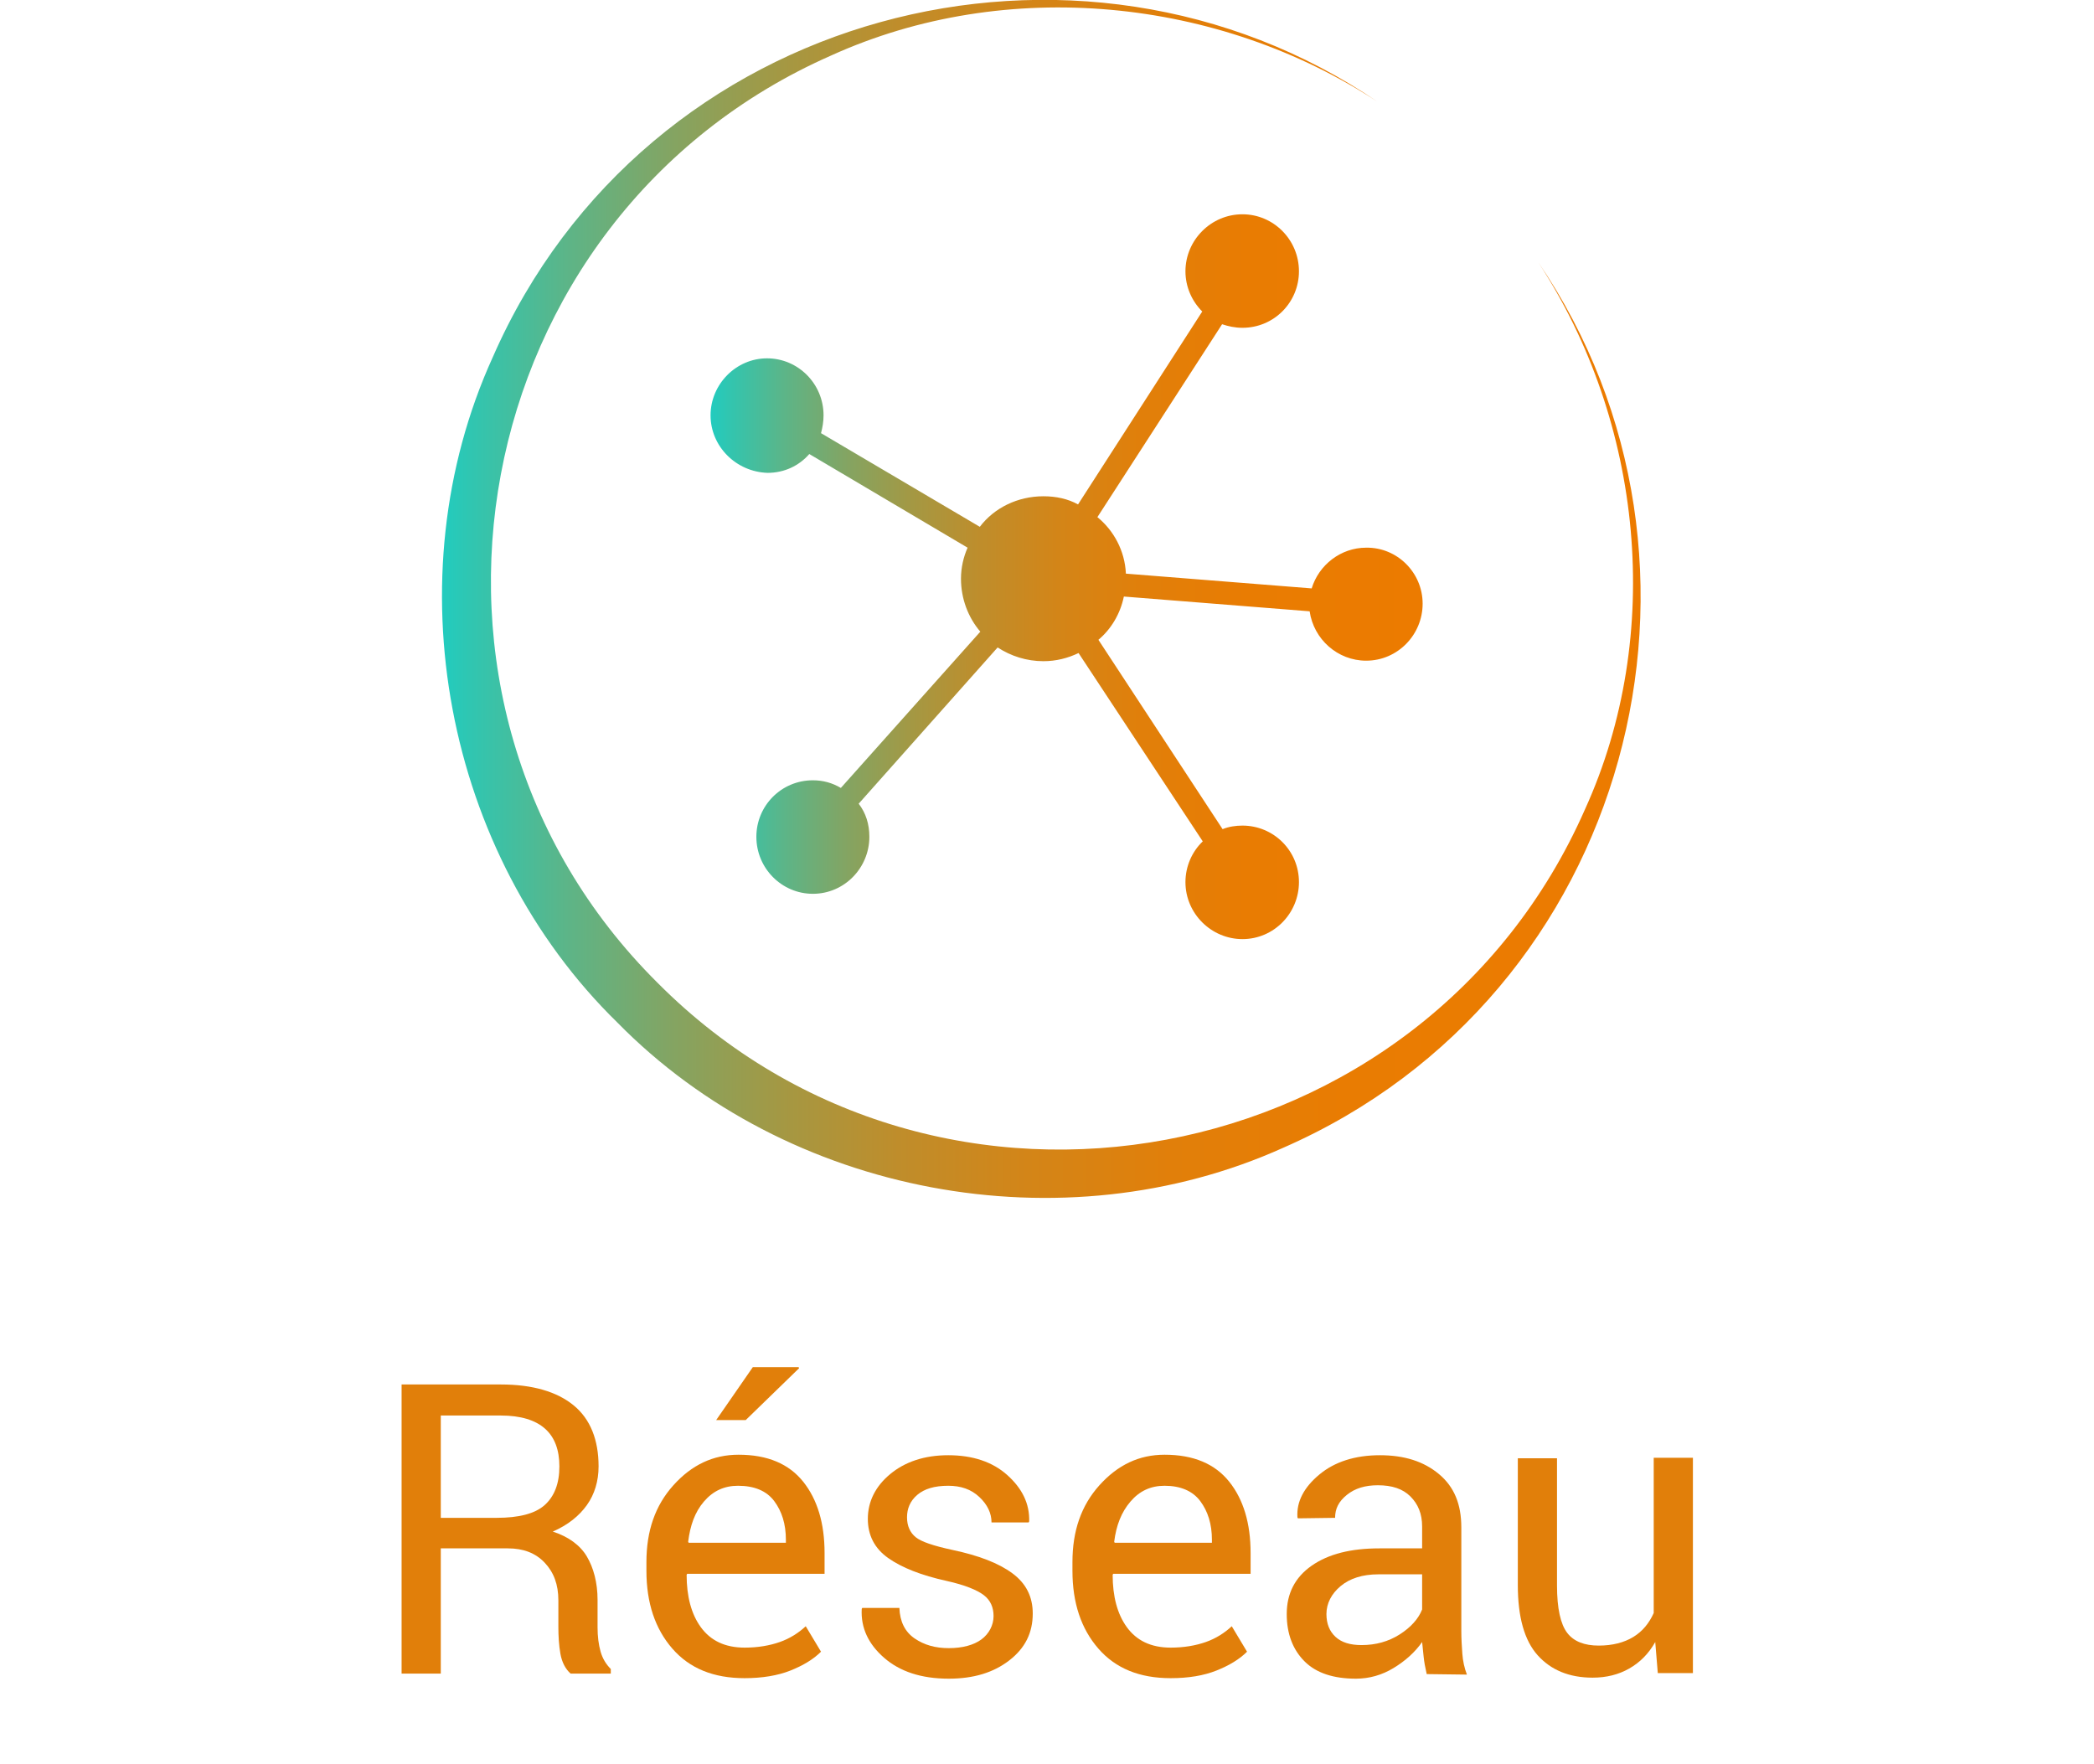
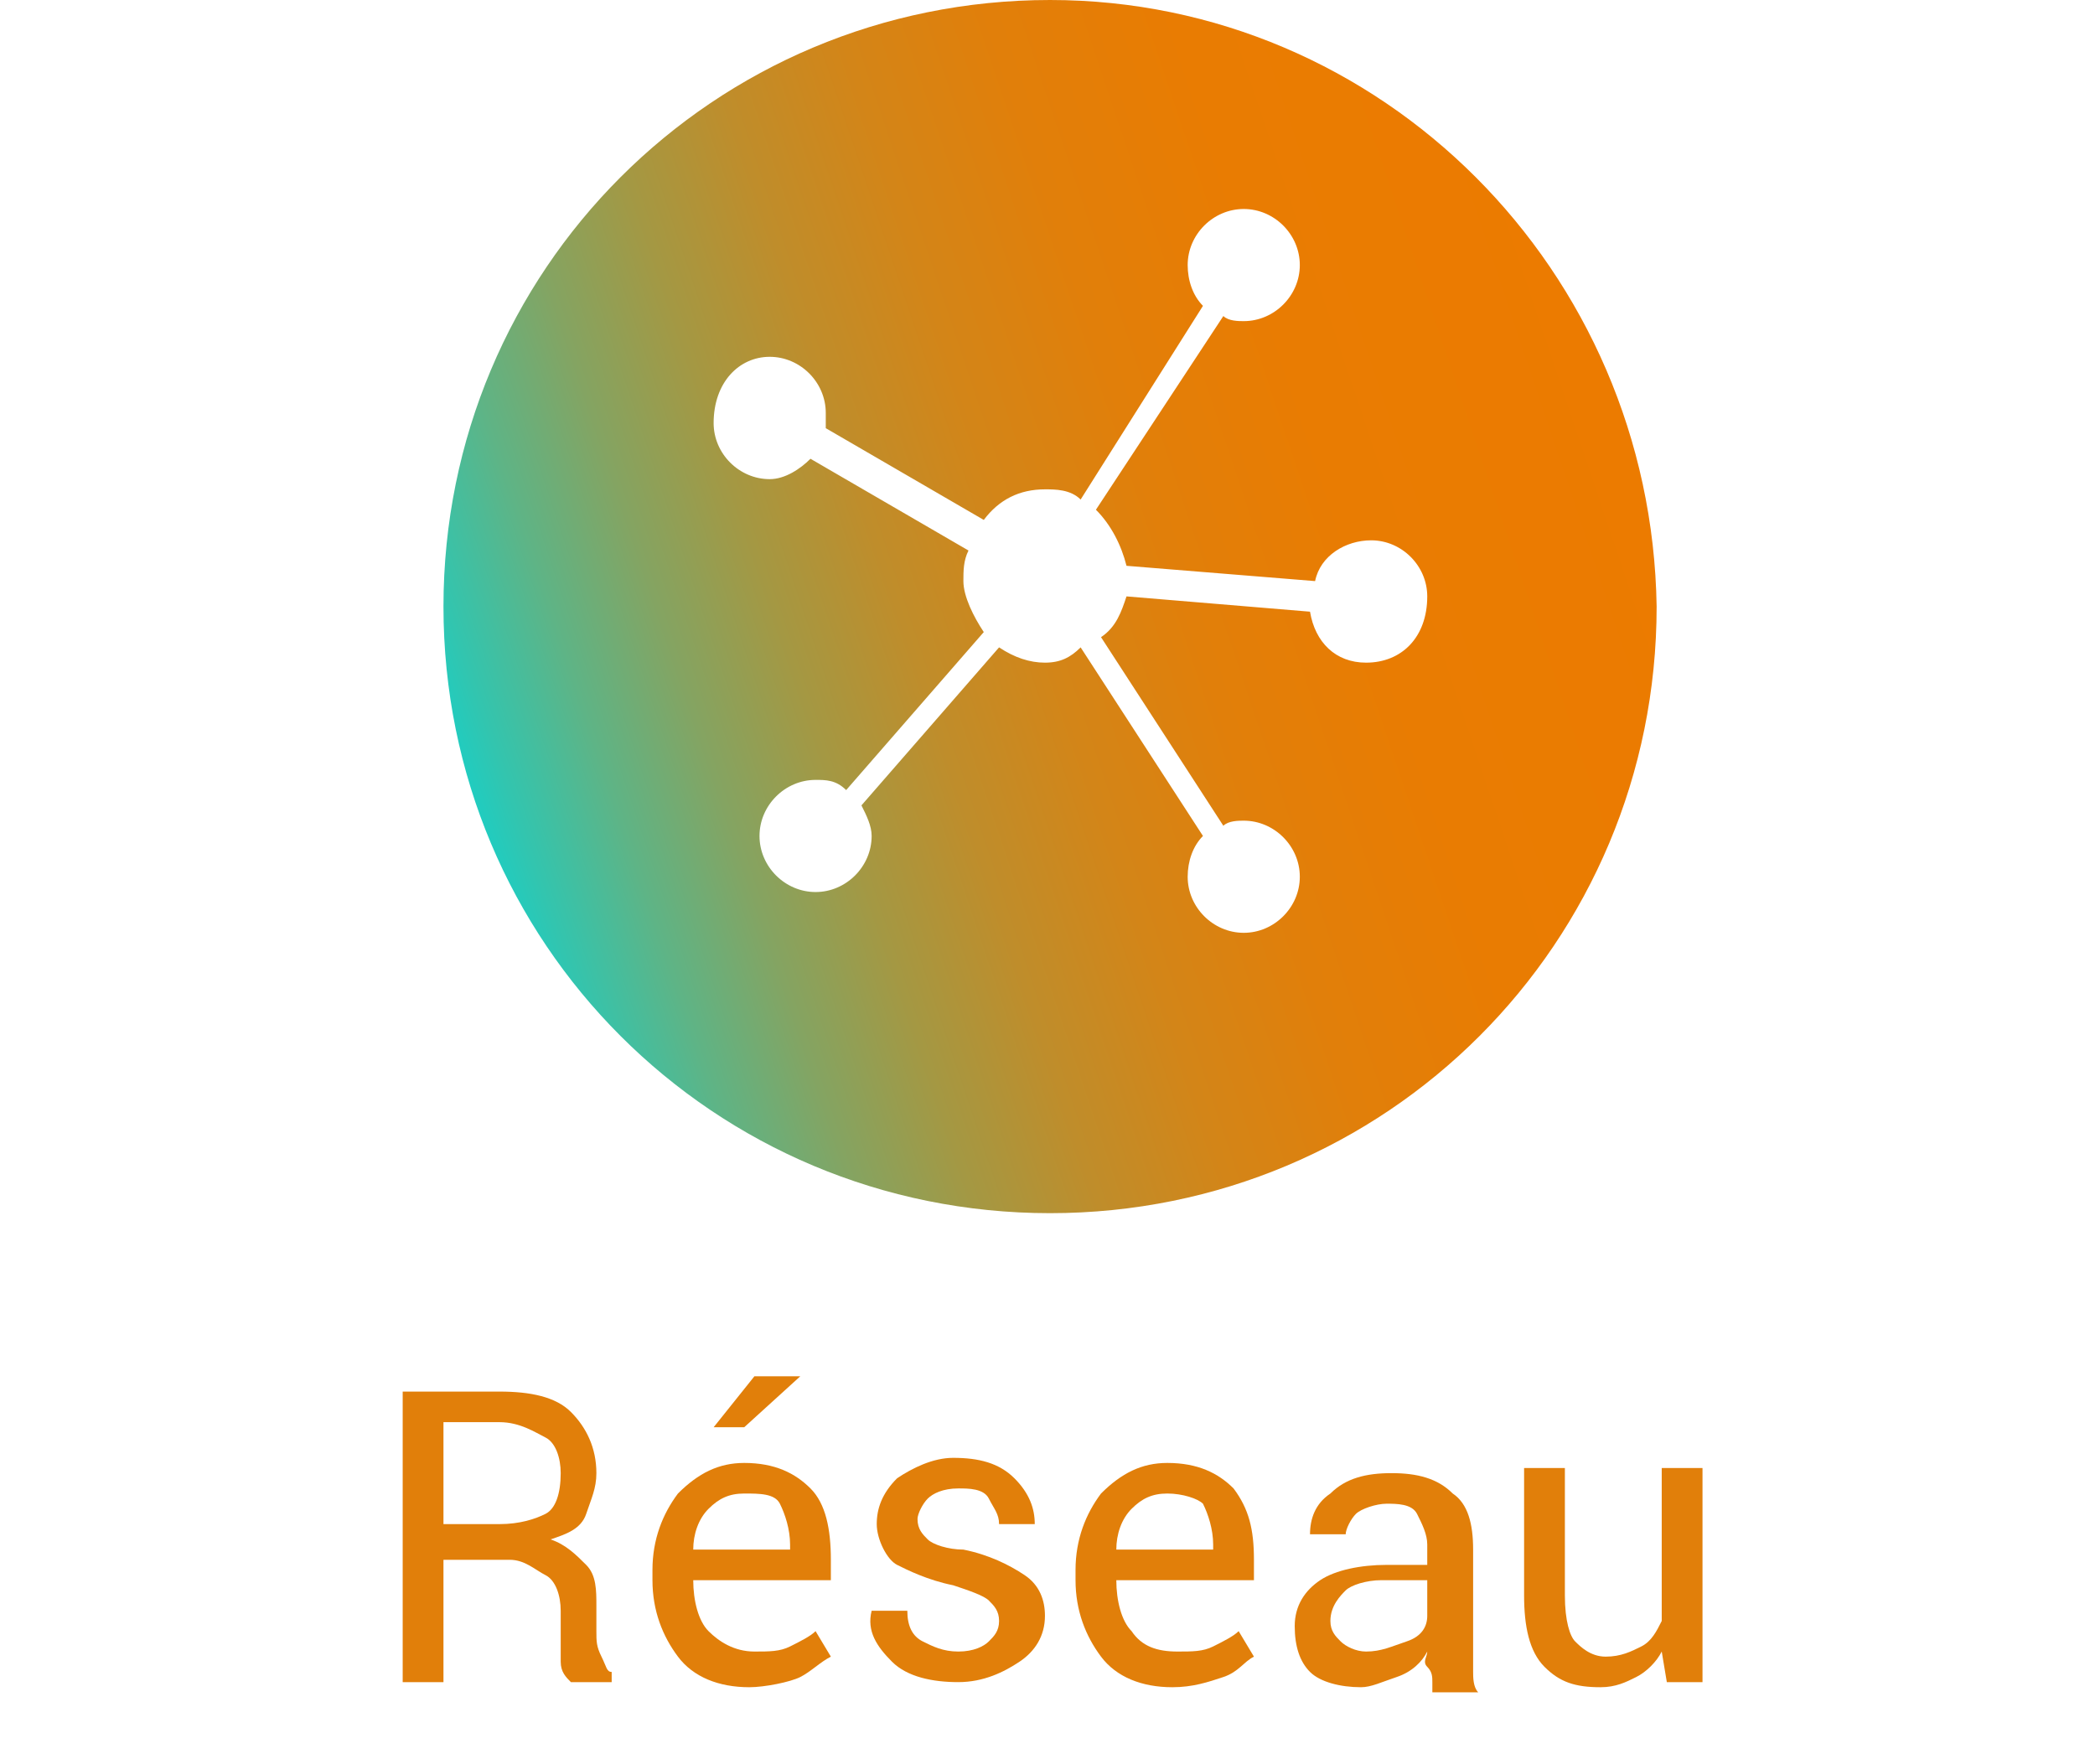
- <svg xmlns="http://www.w3.org/2000/svg" version="1.1" id="Calque_1" x="0px" y="0px" viewBox="0 0 41.14 34.64" style="enable-background:new 0 0 41.14 34.64;" xml:space="preserve">
+ <svg xmlns="http://www.w3.org/2000/svg" version="1.1" id="Calque_1" x="0px" y="0px" viewBox="0 0 41.1 34.6" style="enable-background:new 0 0 41.1 34.6;" xml:space="preserve">
  <style type="text/css">
- 	.st0{fill:#E17F0A;}
- 	.st1{fill:url(#SVGID_1_);}
- 	.st2{fill:url(#SVGID_00000158751161421978345280000000825448546412212376_);}
+ 	.st0{fill:url(#SVGID_1_);}
+ 	.st1{fill:#E17F0A;}
</style>
+   <linearGradient id="SVGID_1_" gradientUnits="userSpaceOnUse" x1="31.818" y1="8.083" x2="9.322" y2="15.643">
+     <stop offset="1.108180e-06" style="stop-color:#EC7B00" />
+     <stop offset="0.245" style="stop-color:#E97C02" />
+     <stop offset="0.392" style="stop-color:#E17F0A" />
+     <stop offset="0.512" style="stop-color:#D38518" />
+     <stop offset="0.619" style="stop-color:#BF8D2B" />
+     <stop offset="0.716" style="stop-color:#A49843" />
+     <stop offset="0.807" style="stop-color:#84A462" />
+     <stop offset="0.892" style="stop-color:#5EB486" />
+     <stop offset="0.972" style="stop-color:#32C5AF" />
+     <stop offset="1" style="stop-color:#21CCBF" />
+   </linearGradient>
+   <path class="st0" d="M20.6,0C14,0,8.7,5.3,8.7,11.9c0,6.6,5.3,11.9,11.9,11.9s11.9-5.3,11.9-11.9C32.4,5.3,27.1,0,20.6,0z M26.8,13  c-0.6,0-1-0.4-1.1-1l-3.6-0.3c-0.1,0.3-0.2,0.6-0.5,0.8l2.4,3.7c0.1-0.1,0.3-0.1,0.4-0.1c0.6,0,1.1,0.5,1.1,1.1  c0,0.6-0.5,1.1-1.1,1.1c-0.6,0-1.1-0.5-1.1-1.1c0-0.3,0.1-0.6,0.3-0.8l-2.4-3.7C21,12.9,20.8,13,20.5,13c-0.3,0-0.6-0.1-0.9-0.3  l-2.7,3.1c0.1,0.2,0.2,0.4,0.2,0.6c0,0.6-0.5,1.1-1.1,1.1c-0.6,0-1.1-0.5-1.1-1.1c0-0.6,0.5-1.1,1.1-1.1c0.2,0,0.4,0,0.6,0.2  l2.7-3.1c-0.2-0.3-0.4-0.7-0.4-1c0-0.2,0-0.4,0.1-0.6l-3.1-1.8c-0.2,0.2-0.5,0.4-0.8,0.4c-0.6,0-1.1-0.5-1.1-1.1  C14,7.5,14.5,7,15.1,7s1.1,0.5,1.1,1.1c0,0.1,0,0.2,0,0.3l3.1,1.8c0.3-0.4,0.7-0.6,1.2-0.6c0.2,0,0.5,0,0.7,0.2l2.4-3.8  c-0.2-0.2-0.3-0.5-0.3-0.8c0-0.6,0.5-1.1,1.1-1.1c0.6,0,1.1,0.5,1.1,1.1c0,0.6-0.5,1.1-1.1,1.1c-0.1,0-0.3,0-0.4-0.1l-2.5,3.8  c0.3,0.3,0.5,0.7,0.6,1.1l3.7,0.3c0.1-0.5,0.6-0.8,1.1-0.8c0.6,0,1.1,0.5,1.1,1.1C28,12.5,27.5,13,26.8,13z" />
  <g>
-     <g>
-       <path class="st0" d="M8.66,30.42v2.46H7.89V27.2h1.95c0.62,0,1.1,0.14,1.43,0.41s0.49,0.68,0.49,1.2c0,0.29-0.08,0.55-0.23,0.76    c-0.15,0.21-0.37,0.39-0.67,0.52c0.31,0.1,0.54,0.27,0.67,0.49s0.21,0.51,0.21,0.85v0.54c0,0.18,0.02,0.34,0.06,0.48    s0.11,0.25,0.2,0.34v0.09h-0.79c-0.1-0.09-0.17-0.22-0.2-0.39s-0.04-0.35-0.04-0.53v-0.52c0-0.31-0.09-0.55-0.27-0.74    c-0.18-0.19-0.42-0.28-0.72-0.28C9.98,30.42,8.66,30.42,8.66,30.42z M8.66,29.82h1.1c0.43,0,0.75-0.08,0.94-0.25    c0.19-0.17,0.29-0.42,0.29-0.76c0-0.32-0.09-0.57-0.28-0.74c-0.19-0.17-0.48-0.26-0.87-0.26H8.66V29.82z" />
-       <path class="st0" d="M14.63,32.97c-0.61,0-1.08-0.19-1.42-0.58s-0.51-0.9-0.51-1.53v-0.17c0-0.61,0.17-1.11,0.53-1.51    s0.78-0.6,1.28-0.6c0.57,0,0.99,0.18,1.27,0.53s0.42,0.82,0.42,1.4v0.41h-2.7l-0.01,0.02c0,0.42,0.09,0.77,0.28,1.03    c0.19,0.26,0.47,0.4,0.86,0.4c0.26,0,0.49-0.04,0.69-0.11s0.37-0.18,0.51-0.31l0.3,0.5c-0.15,0.15-0.35,0.27-0.6,0.37    S14.97,32.97,14.63,32.97z M14.5,29.19c-0.27,0-0.49,0.1-0.67,0.31s-0.27,0.47-0.31,0.79l0.01,0.02h1.91v-0.06    c0-0.31-0.08-0.56-0.23-0.76S14.82,29.19,14.5,29.19z M14.79,26.86h0.9l0.01,0.02l-1.05,1.02h-0.58L14.79,26.86z" />
-       <path class="st0" d="M19.52,31.75c0-0.17-0.06-0.31-0.19-0.41s-0.37-0.2-0.73-0.28c-0.5-0.11-0.88-0.26-1.15-0.45    c-0.27-0.19-0.4-0.45-0.4-0.77c0-0.34,0.15-0.64,0.44-0.88c0.29-0.24,0.67-0.37,1.14-0.37c0.48,0,0.87,0.13,1.16,0.39    c0.29,0.26,0.44,0.56,0.43,0.91l-0.01,0.02h-0.73c0-0.18-0.08-0.35-0.24-0.5s-0.36-0.22-0.61-0.22c-0.27,0-0.47,0.06-0.61,0.18    s-0.2,0.27-0.2,0.44s0.06,0.3,0.17,0.39c0.11,0.09,0.35,0.17,0.72,0.25c0.52,0.11,0.91,0.26,1.18,0.46s0.4,0.46,0.4,0.79    c0,0.38-0.15,0.68-0.46,0.92c-0.31,0.24-0.7,0.36-1.19,0.36c-0.54,0-0.96-0.14-1.27-0.41c-0.31-0.27-0.46-0.59-0.44-0.96    l0.01-0.02h0.73c0.01,0.27,0.11,0.47,0.3,0.6s0.41,0.19,0.67,0.19c0.27,0,0.49-0.06,0.64-0.17C19.43,32.1,19.52,31.93,19.52,31.75    z" />
-       <path class="st0" d="M23,32.97c-0.61,0-1.08-0.19-1.42-0.58s-0.51-0.9-0.51-1.53v-0.17c0-0.61,0.17-1.11,0.53-1.51    s0.78-0.6,1.28-0.6c0.57,0,0.99,0.18,1.27,0.53s0.42,0.82,0.42,1.4v0.41h-2.7l-0.01,0.02c0,0.42,0.09,0.77,0.28,1.03    c0.19,0.26,0.47,0.4,0.86,0.4c0.26,0,0.49-0.04,0.69-0.11s0.37-0.18,0.51-0.31l0.3,0.5c-0.15,0.15-0.35,0.27-0.6,0.37    S23.35,32.97,23,32.97z M22.88,29.19c-0.27,0-0.49,0.1-0.67,0.31s-0.28,0.47-0.32,0.79l0.01,0.02h1.91v-0.06    c0-0.31-0.08-0.56-0.23-0.76S23.19,29.19,22.88,29.19z" />
-       <path class="st0" d="M28.03,32.89c-0.03-0.13-0.05-0.24-0.06-0.34s-0.02-0.2-0.03-0.29c-0.14,0.2-0.33,0.37-0.56,0.51    s-0.48,0.21-0.74,0.21c-0.44,0-0.78-0.11-1.01-0.34s-0.35-0.54-0.35-0.93c0-0.4,0.16-0.72,0.49-0.95s0.77-0.34,1.33-0.34h0.84    v-0.43c0-0.25-0.08-0.44-0.23-0.59s-0.36-0.22-0.64-0.22c-0.25,0-0.45,0.06-0.61,0.19s-0.23,0.27-0.23,0.45l-0.73,0.01l-0.01-0.02    c-0.02-0.31,0.13-0.59,0.43-0.84s0.7-0.38,1.19-0.38c0.48,0,0.86,0.12,1.16,0.37s0.44,0.59,0.44,1.05v2.04    c0,0.15,0.01,0.3,0.02,0.44s0.04,0.28,0.09,0.41L28.03,32.89L28.03,32.89z M26.75,32.32c0.28,0,0.53-0.07,0.75-0.21    c0.22-0.14,0.37-0.31,0.44-0.49v-0.69h-0.86c-0.31,0-0.56,0.08-0.74,0.23s-0.28,0.34-0.28,0.55c0,0.19,0.06,0.34,0.18,0.45    S26.53,32.32,26.75,32.32z" />
-       <path class="st0" d="M32.52,32.26c-0.13,0.23-0.3,0.4-0.51,0.52c-0.21,0.12-0.45,0.18-0.72,0.18c-0.46,0-0.82-0.15-1.08-0.44    s-0.39-0.75-0.39-1.38v-2.49h0.77v2.5c0,0.45,0.07,0.76,0.2,0.93c0.13,0.17,0.34,0.25,0.62,0.25c0.27,0,0.5-0.06,0.68-0.17    s0.31-0.27,0.4-0.47v-3.05h0.77v4.23h-0.69L32.52,32.26z" />
-     </g>
-     <linearGradient id="SVGID_1_" gradientUnits="userSpaceOnUse" x1="32.228" y1="20.231" x2="8.679" y2="20.231" gradientTransform="matrix(1 0 0 -1 0 32)">
-       <stop offset="1.108180e-06" style="stop-color:#EC7B00" />
-       <stop offset="0.245" style="stop-color:#E97C02" />
-       <stop offset="0.392" style="stop-color:#E17F0A" />
-       <stop offset="0.512" style="stop-color:#D38518" />
-       <stop offset="0.619" style="stop-color:#BF8D2B" />
-       <stop offset="0.716" style="stop-color:#A49843" />
-       <stop offset="0.807" style="stop-color:#84A462" />
-       <stop offset="0.892" style="stop-color:#5EB486" />
-       <stop offset="0.972" style="stop-color:#32C5AF" />
-       <stop offset="1" style="stop-color:#21CCBF" />
-     </linearGradient>
-     <path class="st1" d="M30.22,5.15c2.06,3.14,2.48,7.32,0.92,10.75c-3.17,7.2-12.69,8.97-18.22,3.41C7.36,13.79,9.13,4.26,16.33,1.09   c3.44-1.56,7.62-1.14,10.75,0.92c-5.89-4.02-14.4-1.85-17.4,5.01c-1.97,4.33-0.95,9.75,2.45,13.07c3.34,3.4,8.75,4.41,13.08,2.46   C32.07,19.55,34.24,11.04,30.22,5.15z" />
-     <linearGradient id="SVGID_00000152969652374274053300000012640109455862427553_" gradientUnits="userSpaceOnUse" x1="27.945" y1="20.667" x2="13.956" y2="20.667" gradientTransform="matrix(1 0 0 -1 0 32)">
-       <stop offset="1.108180e-06" style="stop-color:#EC7B00" />
-       <stop offset="0.245" style="stop-color:#E97C02" />
-       <stop offset="0.392" style="stop-color:#E17F0A" />
-       <stop offset="0.512" style="stop-color:#D38518" />
-       <stop offset="0.619" style="stop-color:#BF8D2B" />
-       <stop offset="0.716" style="stop-color:#A49843" />
-       <stop offset="0.807" style="stop-color:#84A462" />
-       <stop offset="0.892" style="stop-color:#5EB486" />
-       <stop offset="0.972" style="stop-color:#32C5AF" />
-       <stop offset="1" style="stop-color:#21CCBF" />
-     </linearGradient>
-     <path style="fill:url(#SVGID_00000152969652374274053300000012640109455862427553_);" d="M27.95,11.86c0,0.61-0.49,1.12-1.11,1.12   c-0.56,0-1.03-0.42-1.11-0.97l-3.65-0.29c-0.07,0.34-0.25,0.64-0.5,0.85l2.44,3.72c0.12-0.05,0.26-0.07,0.39-0.07   c0.61,0,1.11,0.49,1.11,1.11c0,0.61-0.49,1.12-1.11,1.12c-0.61,0-1.12-0.5-1.12-1.12c0-0.31,0.13-0.6,0.34-0.8l-2.44-3.7   c-0.21,0.1-0.44,0.16-0.69,0.16c-0.33,0-0.64-0.1-0.9-0.27l-2.73,3.07c0.14,0.18,0.21,0.4,0.21,0.65c0,0.61-0.49,1.12-1.11,1.12   c-0.61,0-1.11-0.5-1.11-1.12c0-0.61,0.49-1.11,1.11-1.11c0.2,0,0.38,0.05,0.55,0.15l2.74-3.07c-0.24-0.28-0.38-0.65-0.38-1.04   c0-0.22,0.05-0.43,0.13-0.61L15.9,8.92c-0.2,0.23-0.49,0.37-0.82,0.37c-0.62-0.02-1.12-0.52-1.12-1.13s0.5-1.12,1.11-1.12   s1.11,0.5,1.11,1.12c0,0.12-0.02,0.24-0.05,0.35l3.12,1.84c0.28-0.37,0.74-0.6,1.25-0.6c0.25,0,0.48,0.05,0.68,0.16l2.44-3.79   c-0.2-0.2-0.33-0.48-0.33-0.79c0-0.61,0.5-1.12,1.12-1.12c0.61,0,1.11,0.5,1.11,1.12c0,0.61-0.49,1.11-1.11,1.11   c-0.15,0-0.28-0.03-0.4-0.07l-2.45,3.79c0.32,0.26,0.54,0.66,0.56,1.11l3.65,0.29c0.14-0.46,0.57-0.8,1.07-0.8   C27.45,10.75,27.95,11.25,27.95,11.86z" />
+     <path class="st1" d="M8.7,30.5V33H7.9v-5.7h1.9c0.6,0,1.1,0.1,1.4,0.4c0.3,0.3,0.5,0.7,0.5,1.2c0,0.3-0.1,0.5-0.2,0.8   s-0.4,0.4-0.7,0.5c0.3,0.1,0.5,0.3,0.7,0.5s0.2,0.5,0.2,0.8v0.5c0,0.2,0,0.3,0.1,0.5s0.1,0.3,0.2,0.3V33h-0.8   c-0.1-0.1-0.2-0.2-0.2-0.4s0-0.3,0-0.5v-0.5c0-0.3-0.1-0.6-0.3-0.7s-0.4-0.3-0.7-0.3H8.7z M8.7,29.9h1.1c0.4,0,0.7-0.1,0.9-0.2   s0.3-0.4,0.3-0.8c0-0.3-0.1-0.6-0.3-0.7s-0.5-0.3-0.9-0.3H8.7V29.9z" />
+     <path class="st1" d="M14.7,33.1c-0.6,0-1.1-0.2-1.4-0.6s-0.5-0.9-0.5-1.5v-0.2c0-0.6,0.2-1.1,0.5-1.5c0.4-0.4,0.8-0.6,1.3-0.6   c0.6,0,1,0.2,1.3,0.5s0.4,0.8,0.4,1.4V31h-2.7l0,0c0,0.4,0.1,0.8,0.3,1s0.5,0.4,0.9,0.4c0.3,0,0.5,0,0.7-0.1s0.4-0.2,0.5-0.3   l0.3,0.5c-0.2,0.1-0.4,0.3-0.6,0.4S15,33.1,14.7,33.1z M14.6,29.3c-0.3,0-0.5,0.1-0.7,0.3s-0.3,0.5-0.3,0.8l0,0h1.9v-0.1   c0-0.3-0.1-0.6-0.2-0.8S14.9,29.3,14.6,29.3z M14.8,27h0.9l0,0l-1.1,1h-0.6L14.8,27z" />
+     <path class="st1" d="M19.6,31.8c0-0.2-0.1-0.3-0.2-0.4s-0.4-0.2-0.7-0.3c-0.5-0.1-0.9-0.3-1.1-0.4s-0.4-0.5-0.4-0.8   c0-0.3,0.1-0.6,0.4-0.9c0.3-0.2,0.7-0.4,1.1-0.4c0.5,0,0.9,0.1,1.2,0.4c0.3,0.3,0.4,0.6,0.4,0.9l0,0h-0.7c0-0.2-0.1-0.3-0.2-0.5   s-0.4-0.2-0.6-0.2c-0.3,0-0.5,0.1-0.6,0.2s-0.2,0.3-0.2,0.4c0,0.2,0.1,0.3,0.2,0.4s0.4,0.2,0.7,0.2c0.5,0.1,0.9,0.3,1.2,0.5   s0.4,0.5,0.4,0.8c0,0.4-0.2,0.7-0.5,0.9s-0.7,0.4-1.2,0.4c-0.5,0-1-0.1-1.3-0.4s-0.5-0.6-0.4-1l0,0h0.7c0,0.3,0.1,0.5,0.3,0.6   s0.4,0.2,0.7,0.2c0.3,0,0.5-0.1,0.6-0.2S19.6,32,19.6,31.8z" />
+     <path class="st1" d="M23,33.1c-0.6,0-1.1-0.2-1.4-0.6s-0.5-0.9-0.5-1.5v-0.2c0-0.6,0.2-1.1,0.5-1.5c0.4-0.4,0.8-0.6,1.3-0.6   c0.6,0,1,0.2,1.3,0.5c0.3,0.4,0.4,0.8,0.4,1.4V31h-2.7l0,0c0,0.4,0.1,0.8,0.3,1c0.2,0.3,0.5,0.4,0.9,0.4c0.3,0,0.5,0,0.7-0.1   c0.2-0.1,0.4-0.2,0.5-0.3l0.3,0.5c-0.2,0.1-0.3,0.3-0.6,0.4C23.7,33,23.4,33.1,23,33.1z M22.9,29.3c-0.3,0-0.5,0.1-0.7,0.3   s-0.3,0.5-0.3,0.8l0,0h1.9v-0.1c0-0.3-0.1-0.6-0.2-0.8C23.5,29.4,23.2,29.3,22.9,29.3z" />
+     <path class="st1" d="M28.1,33c0-0.1,0-0.2-0.1-0.3s0-0.2,0-0.3c-0.1,0.2-0.3,0.4-0.6,0.5s-0.5,0.2-0.7,0.2c-0.4,0-0.8-0.1-1-0.3   s-0.3-0.5-0.3-0.9c0-0.4,0.2-0.7,0.5-0.9c0.3-0.2,0.8-0.3,1.3-0.3H28v-0.4c0-0.2-0.1-0.4-0.2-0.6s-0.4-0.2-0.6-0.2   c-0.2,0-0.5,0.1-0.6,0.2s-0.2,0.3-0.2,0.4l-0.7,0l0,0c0-0.3,0.1-0.6,0.4-0.8c0.3-0.3,0.7-0.4,1.2-0.4c0.5,0,0.9,0.1,1.2,0.4   c0.3,0.2,0.4,0.6,0.4,1.1v2c0,0.2,0,0.3,0,0.4s0,0.3,0.1,0.4H28.1z M26.8,32.4c0.3,0,0.5-0.1,0.8-0.2s0.4-0.3,0.4-0.5V31h-0.9   c-0.3,0-0.6,0.1-0.7,0.2s-0.3,0.3-0.3,0.6c0,0.2,0.1,0.3,0.2,0.4S26.6,32.4,26.8,32.4z" />
+     <path class="st1" d="M32.6,32.4c-0.1,0.2-0.3,0.4-0.5,0.5s-0.4,0.2-0.7,0.2c-0.5,0-0.8-0.1-1.1-0.4s-0.4-0.8-0.4-1.4v-2.5h0.8v2.5   c0,0.5,0.1,0.8,0.2,0.9s0.3,0.3,0.6,0.3c0.3,0,0.5-0.1,0.7-0.2s0.3-0.3,0.4-0.5v-3h0.8V33h-0.7L32.6,32.4z" />
  </g>
</svg>
